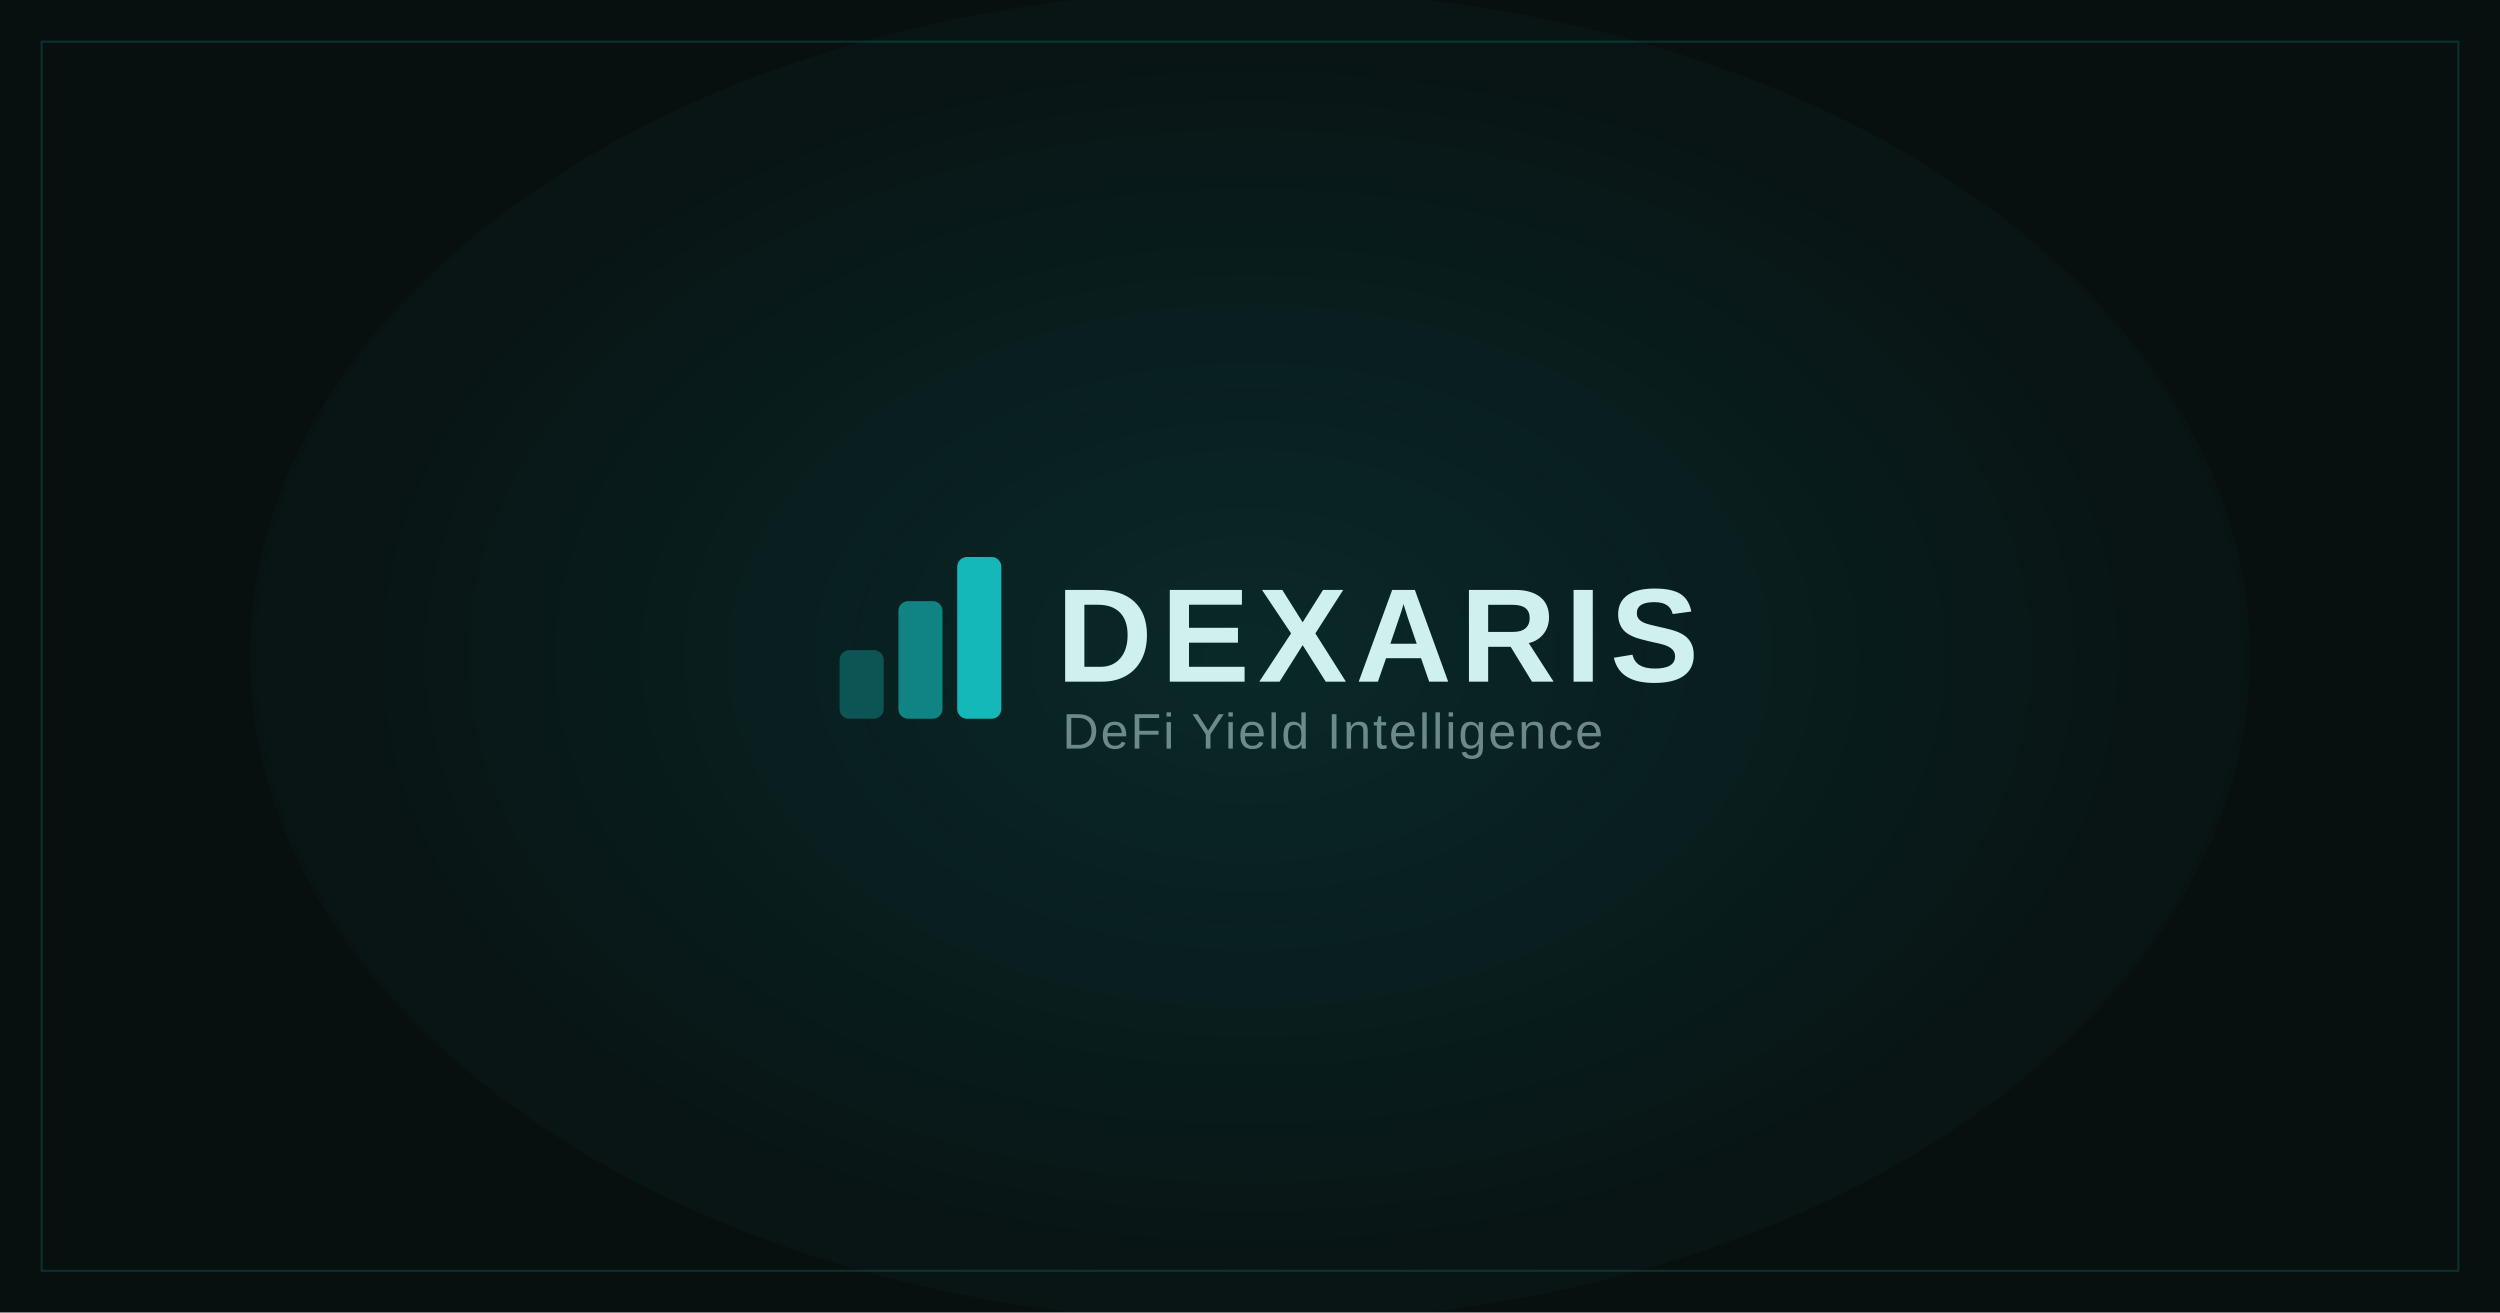
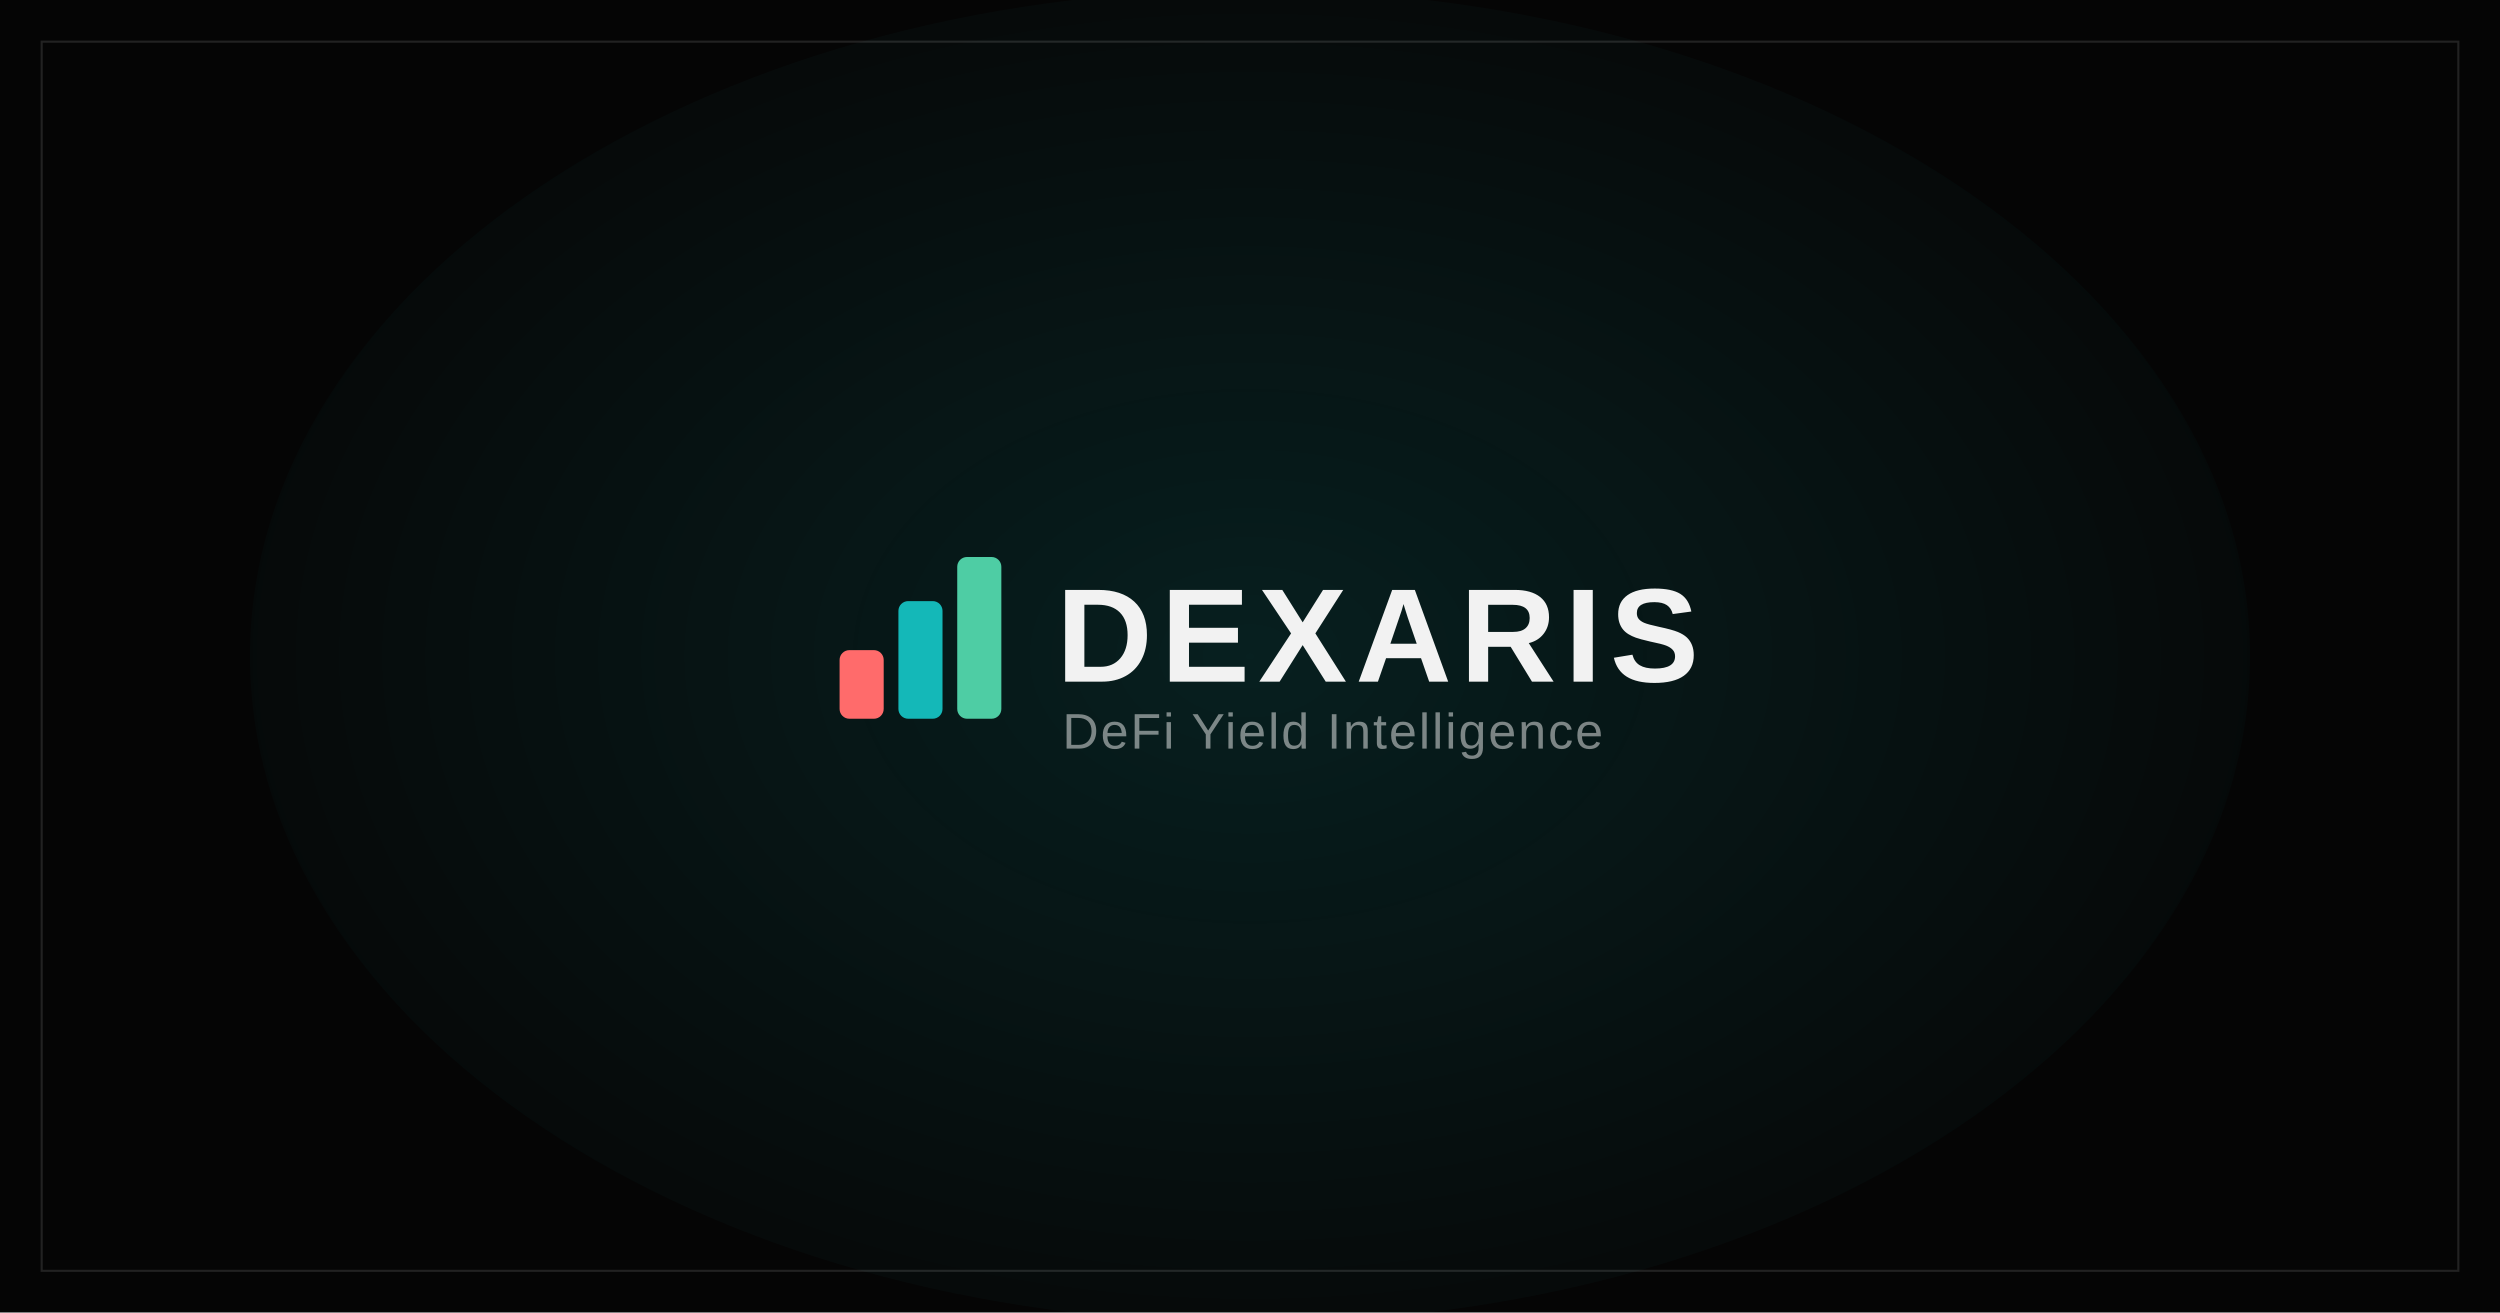
<svg xmlns="http://www.w3.org/2000/svg" width="1200" height="630" viewBox="0 0 1200 630">
  <defs>
    <radialGradient id="bgGlow" cx="50%" cy="50%" r="60%">
      <stop offset="0%" stop-color="#14B8B8" stop-opacity="0.15" />
      <stop offset="100%" stop-color="#14B8B8" stop-opacity="0" />
    </radialGradient>
  </defs>
-   <rect width="1200" height="630" fill="#080F0F" />
+   <rect width="1200" height="630" fill="#050505" />
  <ellipse cx="600" cy="315" rx="480" ry="320" fill="url(#bgGlow)" />
-   <rect x="20" y="20" width="1160" height="590" fill="none" stroke="rgba(20,184,184,0.2)" stroke-width="1" />
+   <rect x="20" y="20" width="1160" height="590" fill="none" stroke="rgba(255,255,255,0.12)" stroke-width="1" />
  <g transform="translate(403,265) scale(2.3529)">
-     <rect x="0" y="20" width="9" height="14" fill="rgba(20,184,184,0.35)" rx="2" />
-     <rect x="12" y="10" width="9" height="24" fill="rgba(20,184,184,0.65)" rx="2" />
-     <rect x="24" y="1" width="9" height="33" fill="#14B8B8" rx="2" />
+     <rect x="0" y="20" width="9" height="14" fill="#FF6B6B" rx="2" />
+     <rect x="12" y="10" width="9" height="24" fill="#14B8B8" rx="2" />
+     <rect x="24" y="1" width="9" height="33" fill="#4ECDA4" rx="2" />
  </g>
-   <text x="507" y="305" font-family="Plus Jakarta Sans, Arial, sans-serif" font-size="64" font-weight="800" fill="#D0F0F0" dominant-baseline="central" letter-spacing="4">DEXARIS</text>
-   <text x="510" y="351" font-family="Plus Jakarta Sans, Arial, sans-serif" font-size="24" font-weight="400" fill="rgba(208,240,240,0.5)" dominant-baseline="central" letter-spacing="1">DeFi Yield Intelligence</text>
+   <text x="507" y="305" font-family="Plus Jakarta Sans, Arial, sans-serif" font-size="64" font-weight="800" fill="#F2F2F2" dominant-baseline="central" letter-spacing="4">DEXARIS</text>
+   <text x="510" y="351" font-family="Plus Jakarta Sans, Arial, sans-serif" font-size="24" font-weight="400" fill="rgba(242,242,242,0.5)" dominant-baseline="central" letter-spacing="1">DeFi Yield Intelligence</text>
</svg>
